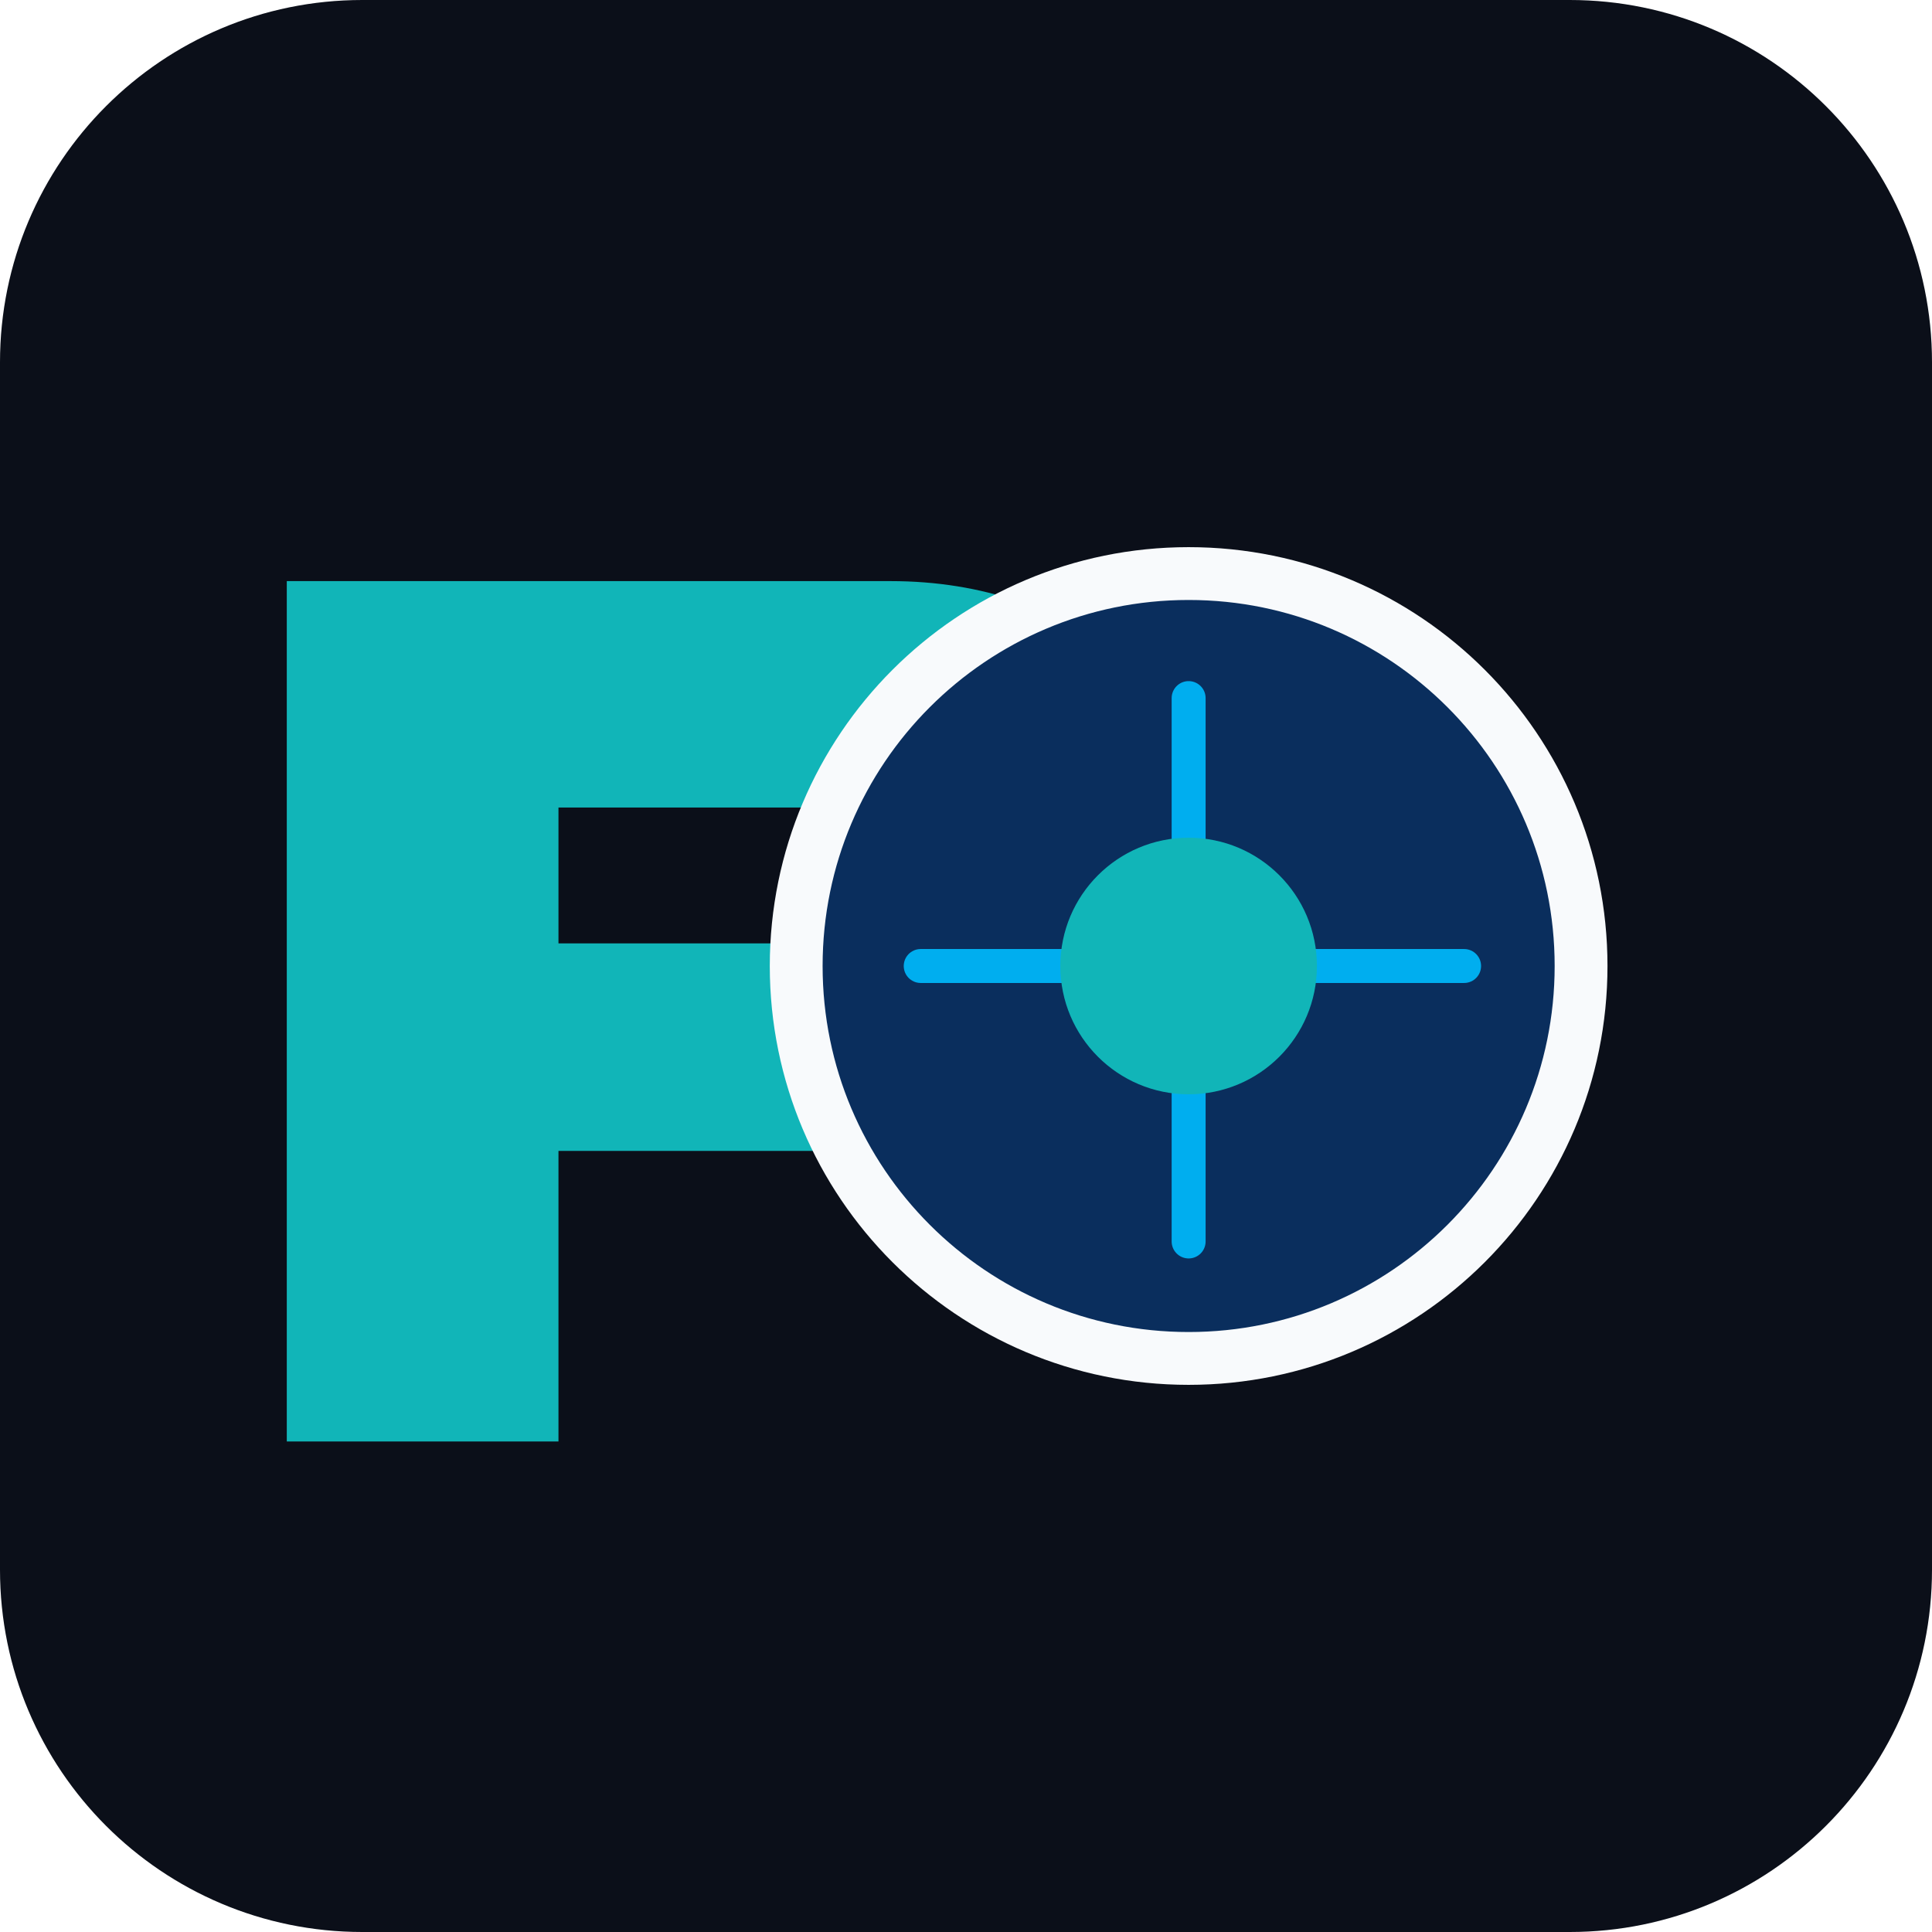
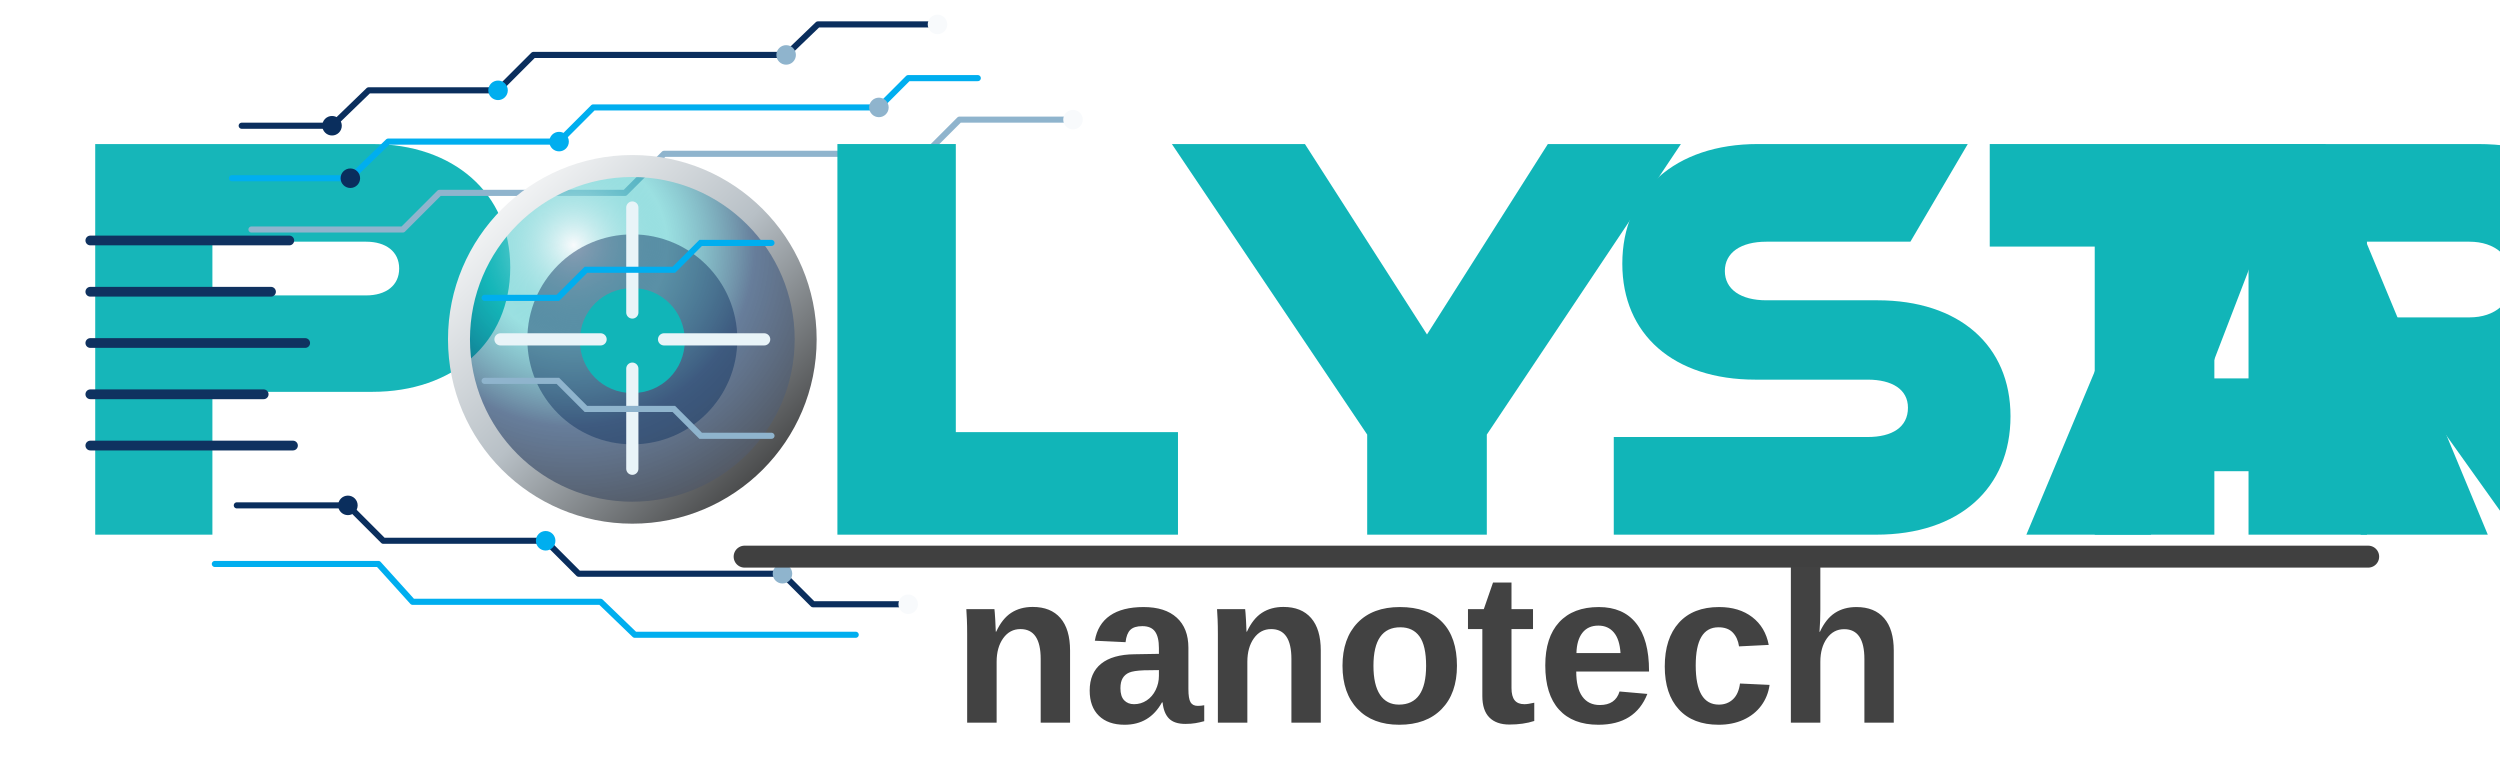
- <svg xmlns="http://www.w3.org/2000/svg" width="512" height="512" viewBox="0 0 512 512" fill="none">
-   <rect width="512" height="512" rx="96" fill="#0B0F19" />
-   <path d="M76 154H236C285 154 320 184 320 229C320 275 285 305 236 305H148V382H76V154ZM148 214V250H232C242 250 250 242 250 232C250 221 242 214 232 214H148Z" fill="#11B5B8" />
-   <circle cx="315" cy="256" r="104" fill="#0A2E5D" stroke="#F8FAFC" stroke-width="14" />
-   <path d="M315 185V246M315 270V329M244 256H304M328 256H388" stroke="#00AEEF" stroke-width="9" stroke-linecap="round" />
-   <circle cx="315" cy="256" r="34" fill="#11B5B8" />
+ <svg xmlns="http://www.w3.org/2000/svg" width="2048" height="640" viewBox="0 0 2048 640" fill="none" role="img" aria-labelledby="title desc">
+   <rect width="2048" height="640" fill="transparent" />
+   <g opacity="0.98">
+     <path d="M78 118H305C371 118 418 158 418 219C418 281 371 321 305 321H174V438H78V118ZM174 198V242H300C316 242 327 234 327 220C327 206 316 198 300 198H174Z" fill="#11B5B8" />
+     <path d="M74 197H237M74 239H222M74 281H250M74 323H216M74 365H240" stroke="#0A2E5D" stroke-width="8" stroke-linecap="round" />
+   </g>
+   <g stroke-linecap="round" stroke-linejoin="round">
+     <path d="M198 103H272L302 74H408L437 45H644L670 20H768" stroke="#0A2E5D" stroke-width="5" />
+     <path d="M190 146H287L318 116H458L486 88H720L744 64H801" stroke="#00AEEF" stroke-width="5" />
+     <path d="M206 188H330L360 158H512L544 126H758L786 98H879" stroke="#8FB4CD" stroke-width="5" />
+     <path d="M194 414H285L314 443H447L474 470H641L666 495H744" stroke="#0A2E5D" stroke-width="5" />
+     <path d="M176 462H310L338 493H492L520 520H701" stroke="#00AEEF" stroke-width="5" />
+     <circle cx="272" cy="103" r="8" fill="#0A2E5D" />
+     <circle cx="408" cy="74" r="8" fill="#00AEEF" />
+     <circle cx="644" cy="45" r="8" fill="#8FB4CD" />
+     <circle cx="768" cy="20" r="8" fill="#F8FAFC" />
+     <circle cx="287" cy="146" r="8" fill="#0A2E5D" />
+     <circle cx="458" cy="116" r="8" fill="#00AEEF" />
+     <circle cx="720" cy="88" r="8" fill="#8FB4CD" />
+     <circle cx="879" cy="98" r="8" fill="#F8FAFC" />
+     <circle cx="285" cy="414" r="8" fill="#0A2E5D" />
+     <circle cx="447" cy="443" r="8" fill="#00AEEF" />
+     <circle cx="641" cy="470" r="8" fill="#8FB4CD" />
+     <circle cx="744" cy="495" r="8" fill="#F8FAFC" />
+   </g>
+   <g>
+     <circle cx="518" cy="278" r="142" fill="url(#lens)" stroke="url(#lensStroke)" stroke-width="18" />
+     <circle cx="518" cy="278" r="86" fill="#0A2E5D" opacity="0.45" />
+     <path d="M475 279C475 255 494 236 518 236C542 236 561 255 561 279C561 303 542 322 518 322C494 322 475 303 475 279Z" fill="#11B5B8" />
+     <path d="M518 170V256M518 302V384M410 278H492M544 278H626" stroke="#E9F4F8" stroke-width="10" stroke-linecap="round" />
+     <path d="M397 244H457L480 221H552L574 199H632" stroke="#00AEEF" stroke-width="5" stroke-linecap="round" />
+     <path d="M397 312H457L480 335H552L574 357H632" stroke="#8FB4CD" stroke-width="5" stroke-linecap="round" />
+   </g>
+   <g fill="#11B5B8">
+     <path d="M686 118H783V354H965V438H686V118Z" />
+     <path d="M960 118H1069L1169 274L1268 118H1377L1218 356V438H1120V356L960 118Z" />
+     <path d="M1360 118H1612L1565 198H1447C1426 198 1413 207 1413 222C1413 237 1426 246 1447 246H1538C1605 246 1647 283 1647 341C1647 400 1605 438 1537 438H1322V358H1530C1550 358 1563 350 1563 334C1563 319 1550 311 1530 311H1438C1371 311 1329 274 1329 216C1329 157 1372 118 1440 118H1360Z" />
+     <path d="M1630 118H1900V202H1814V438H1716V202H1630V118Z" />
+     <path d="M1880 438L2014 118H2125L2258 438H2154L2134 386H2002L1982 438H1880ZM2028 310H2108L2068 206L2028 310Z" transform="translate(-220 0)" />
+     <path d="M1882 118H2070C2145 118 2194 160 2194 226C2194 272 2170 306 2128 323L2212 438H2102L2030 337H1979V438H1882V118ZM1979 198V260H2063C2084 260 2098 248 2098 229C2098 210 2084 198 2063 198H1979Z" transform="translate(-40 0)" />
+   </g>
+   <path d="M610 456H1940" stroke="#404040" stroke-width="18" stroke-linecap="round" />
+   <text x="780" y="592" fill="#424242" font-family="Arial, Helvetica, sans-serif" font-size="176" font-weight="700" letter-spacing="0">nanotech</text>
+   <defs>
+     <radialGradient id="lens" cx="0" cy="0" r="1" gradientUnits="userSpaceOnUse" gradientTransform="translate(470 201) rotate(57) scale(239)">
+       <stop stop-color="#F8FAFC" stop-opacity="0.96" />
+       <stop offset="0.32" stop-color="#11B5B8" stop-opacity="0.42" />
+       <stop offset="0.62" stop-color="#0A2E5D" stop-opacity="0.62" />
+       <stop offset="1" stop-color="#0B0F19" stop-opacity="0.72" />
+     </radialGradient>
+     <linearGradient id="lensStroke" x1="386" y1="146" x2="636" y2="408" gradientUnits="userSpaceOnUse">
+       <stop stop-color="#FFFFFF" />
+       <stop offset="0.5" stop-color="#B8C0C6" />
+       <stop offset="1" stop-color="#3A3A3A" />
+     </linearGradient>
+   </defs>
</svg>
